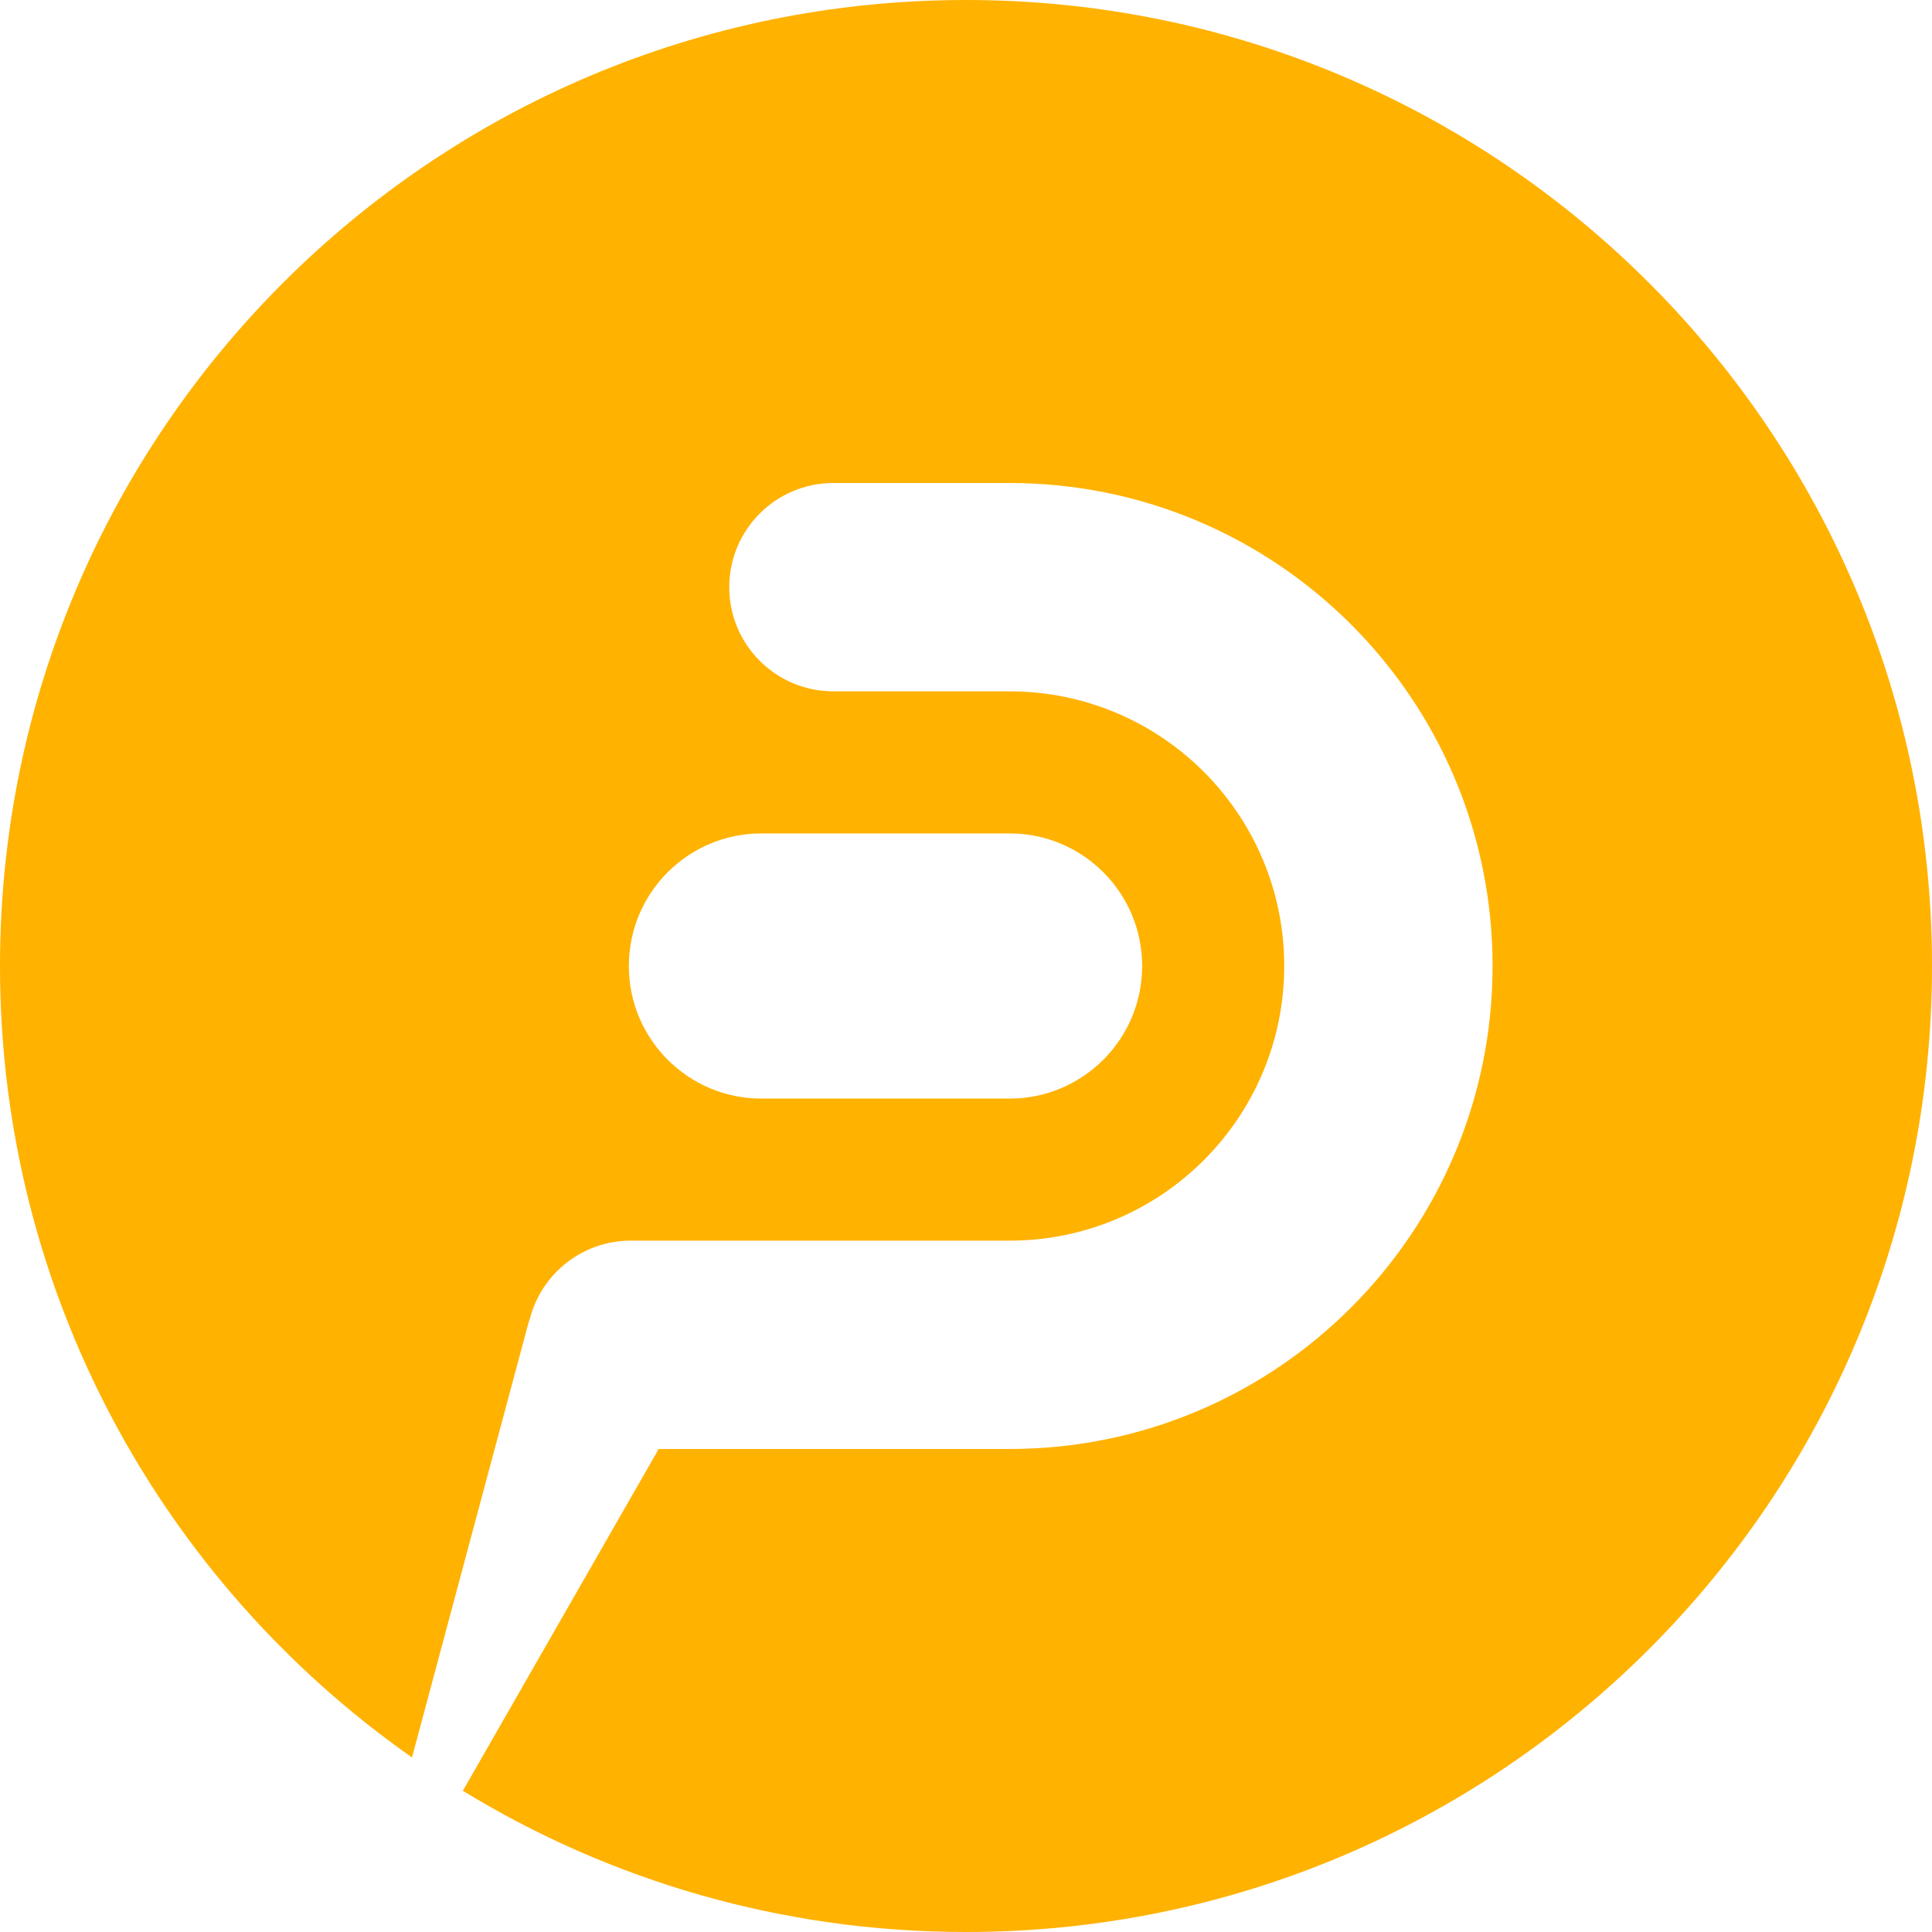
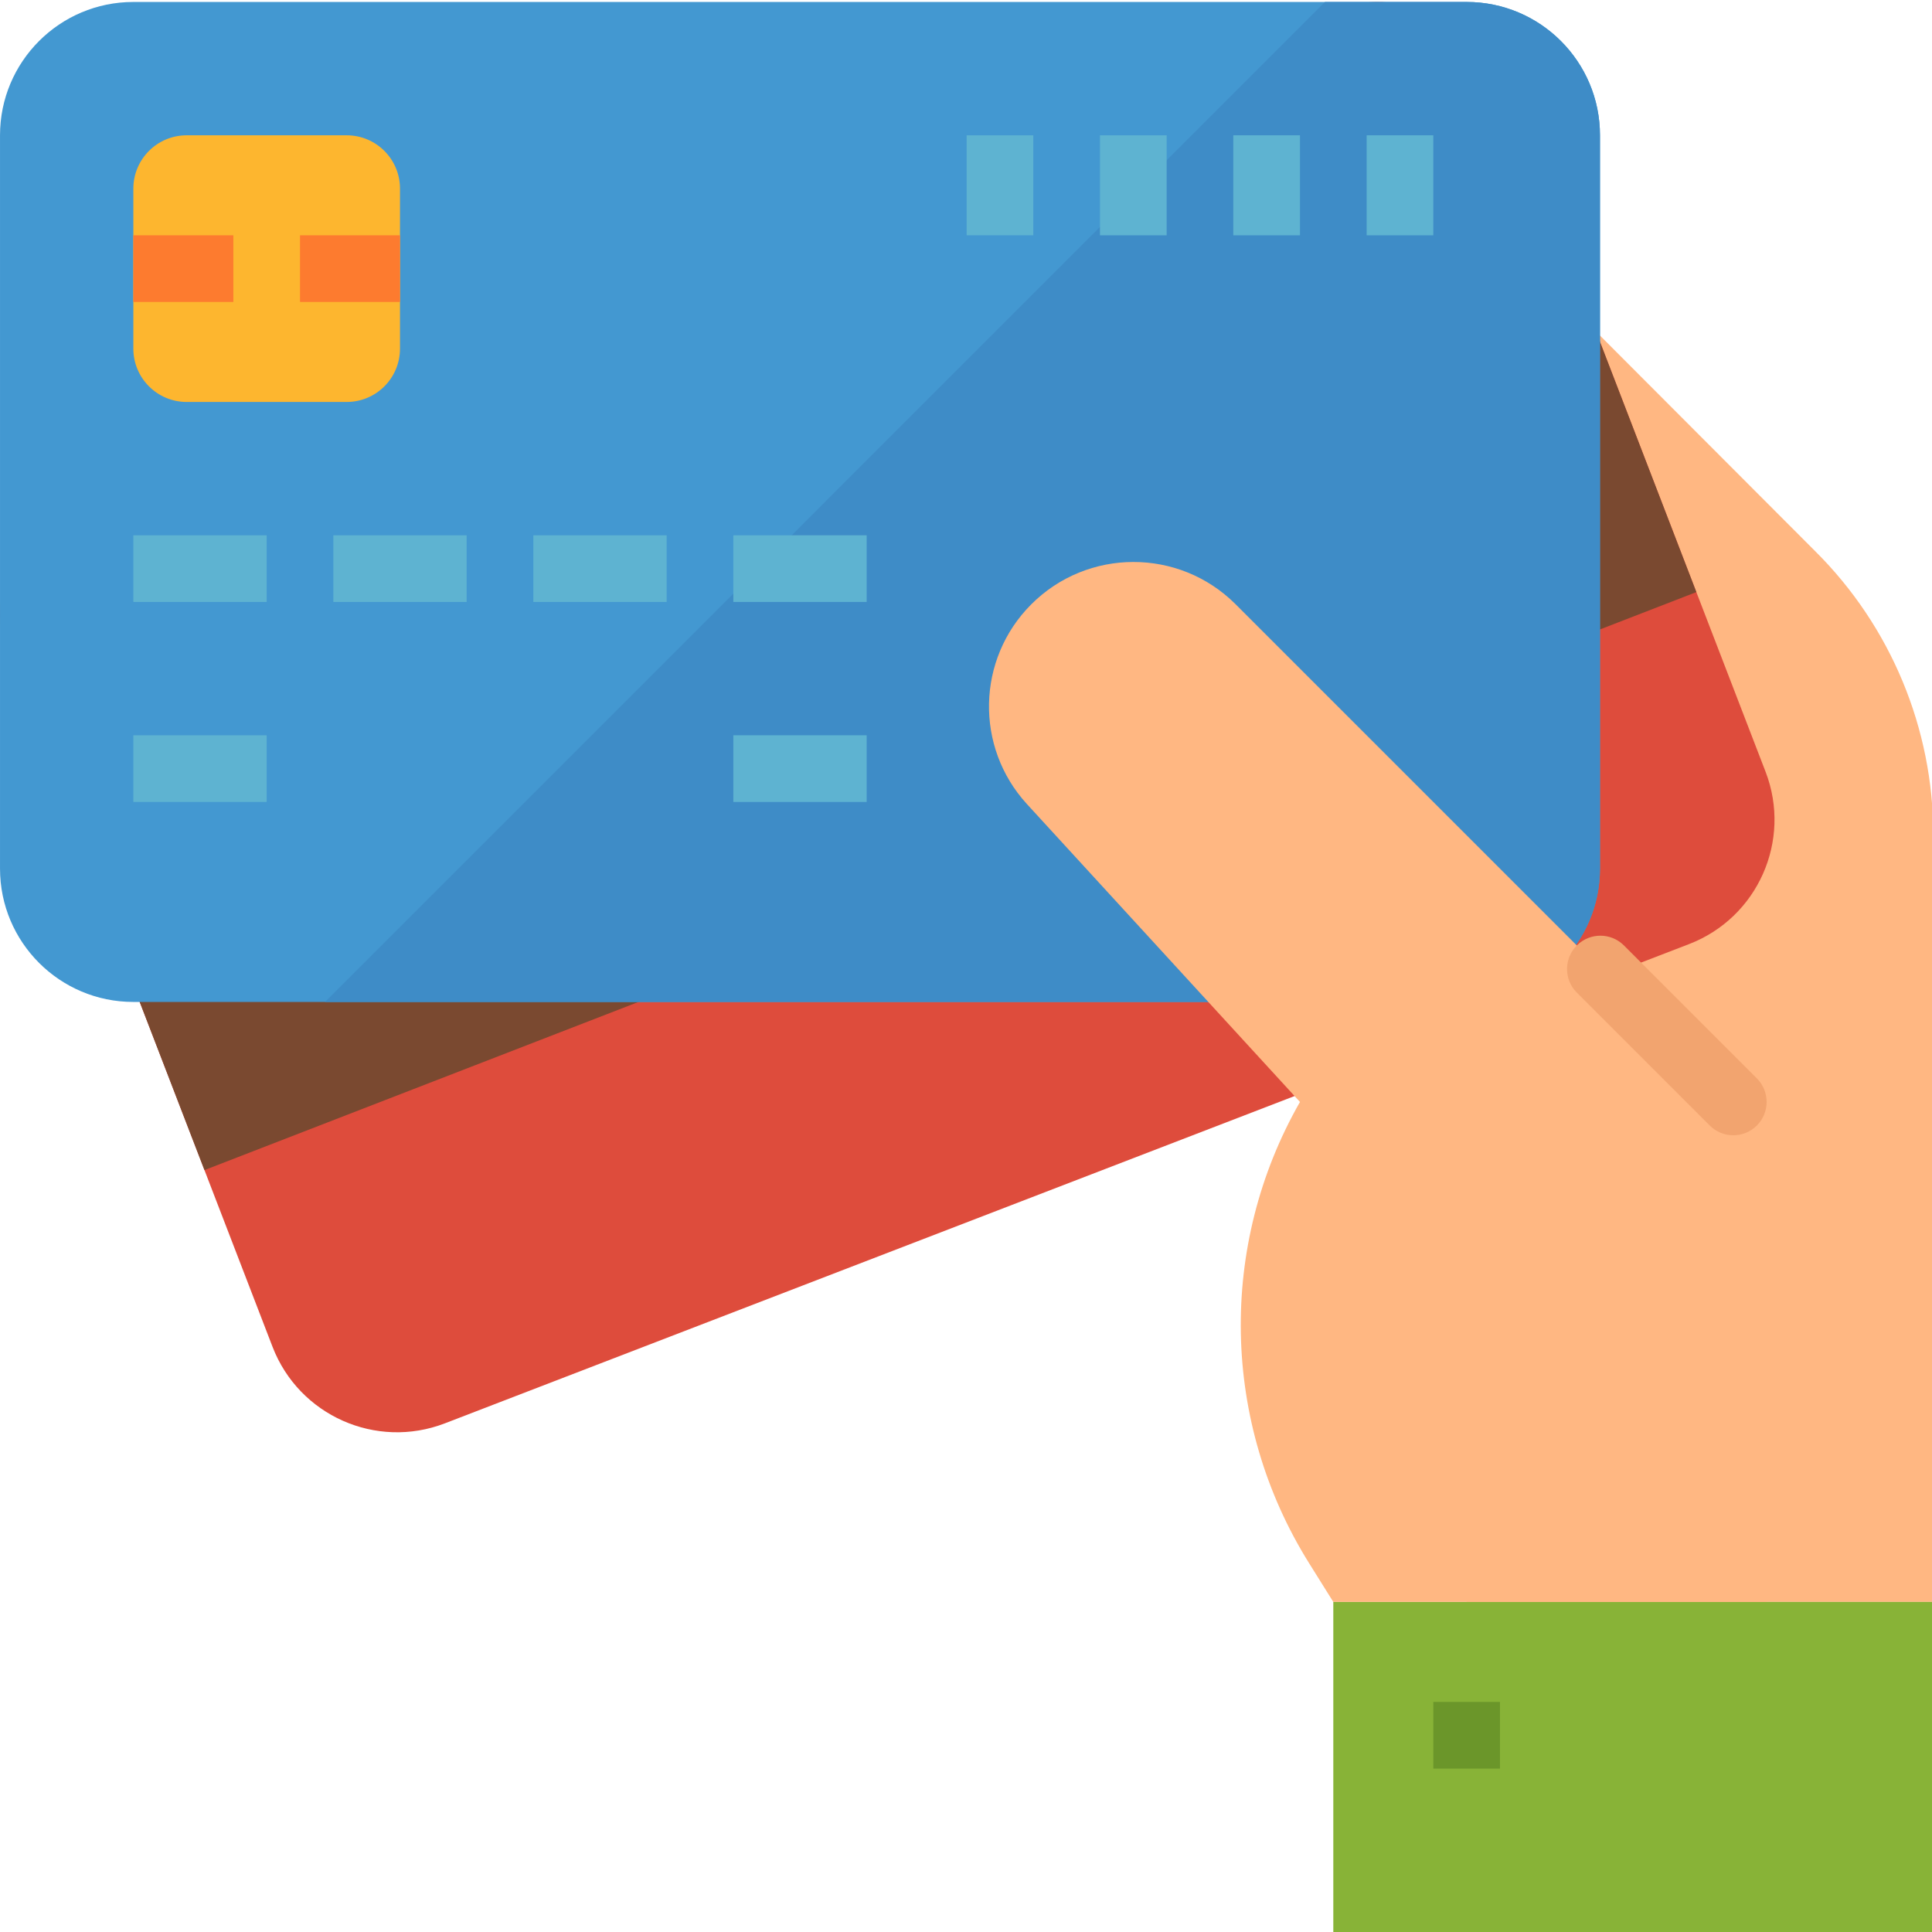
- <svg xmlns="http://www.w3.org/2000/svg" width="512" height="512">
-   <path d="M256 0c141.385 0 256 114.615 256 256S397.385 512 256 512c-48.85 0-94.504-13.682-133.34-37.424L174.558 384h92.988c70.693 0 128-57.308 128-128 0-70.692-57.307-128-128-128h-46.682c-15.248 0-27.608 12.36-27.608 27.608 0 15.247 12.36 27.608 27.608 27.608h46.682c40.198 0 72.784 32.586 72.784 72.784 0 40.198-32.586 72.784-72.784 72.784H167.153c-12.869 0-23.681 8.805-26.741 20.72a28 28 0 00-.606 1.966l-30.622 114.273C43.161 419.443 0 342.762 0 256 0 114.615 114.615 0 256 0zm11.545 220.863h-65.757c-19.406 0-35.137 15.731-35.137 35.137s15.731 35.137 35.137 35.137h65.757c19.406 0 35.137-15.731 35.137-35.137s-15.731-35.137-35.137-35.137z" fill="#FFB200" />
+ <svg xmlns="http://www.w3.org/2000/svg" height="788" viewBox="0 0 591.604 591" width="788">
+   <path d="M555.879 168.52L449.105 61.543V490.23H592V255.38a122.5 122.5 0 00-36.121-86.86zm0 0" fill="#ffb782" />
+   <path d="M83.457 412.117L2.738 202.57c-8.101-21.035 2.38-44.664 23.426-52.77L407.156 3.048c21.035-8.102 44.664 2.379 52.766 23.426L540.64 236.02c8.101 21.035-2.38 44.664-23.426 52.77l-380.98 146.753c-21.048 8.102-44.665-2.39-52.778-23.426zm0 0" fill="#de4c3c" />
+   <path d="M489.012 101.96L32.195 279.032l30.418 78.961L519.45 181.004zm0 0" fill="#7a4930" />
+   <path d="M.004 265.68V41.129C.004 18.582 18.285.3 40.832.3h408.273c22.547 0 40.829 18.281 40.829 40.828v224.55c0 22.548-18.282 40.829-40.829 40.829H40.832c-22.547 0-40.828-18.281-40.828-40.828zm0 0" fill="#4398d1" />
+   <path d="M449.105.3h-43.378L99.52 306.509h349.585c22.547 0 40.829-18.281 40.829-40.828V41.129C489.934 18.582 471.652.3 449.105.3zm0 0" fill="#3e8cc7" />
+   <path d="M40.832 163.61H81.66v20.413H40.832zm0 0M40.832 224.852H81.66v20.414H40.832zm0 0M224.555 224.852h40.828v20.414h-40.828zm0 0M102.074 163.61h40.824v20.413h-40.824zm0 0M163.313 163.61h40.828v20.413h-40.828zm0 0M224.555 163.61h40.828v20.413h-40.828zm0 0M418.484 41.129h20.414V71.75h-20.414zm0 0M377.656 41.129h20.414V71.75h-20.414zm0 0M336.828 41.129h20.414V71.75h-20.414zm0 0M296.004 41.129h20.41V71.75h-20.41zm0 0" fill="#5eb3d1" />
+   <path d="M408.277 490.23H592v102.067H408.277zm0 0" fill="#88b337" />
+   <path d="M378.32 184.688c-17.312-17.25-45.328-17.2-62.578.113-16.68 16.738-17.258 43.633-1.316 61.078l83.644 91.25c-25.14 44-24.066 98.258 2.785 141.23l7.422 11.871h132.688V347.336zm0 0" fill="#ffb782" />
+   <path d="M438.898 520.852h20.414v20.414h-20.414zm0 0" fill="#6b962a" />
+   <path d="M40.832 106.453V57.461c0-9.023 7.309-16.332 16.332-16.332h48.992c9.024 0 16.328 7.309 16.328 16.332v48.992c0 9.024-7.304 16.332-16.328 16.332H57.164c-9.023 0-16.332-7.308-16.332-16.332zm0 0" fill="#fdb62f" />
+   <path d="M40.832 71.75h30.621v20.414H40.832zm0 0M91.867 71.75h30.617v20.414H91.867zm0 0" fill="#fd7b2f" />
+   <path d="M530.758 347.336a10.187 10.187 0 01-7.215-2.992l-40.828-40.828c-3.918-4.051-3.805-10.512.258-14.434 3.96-3.816 10.226-3.816 14.175 0l40.829 40.828c3.98 3.992 3.98 10.453 0 14.434a10.21 10.21 0 01-7.22 2.992zm0 0" fill="#f2a46f" />
</svg>
